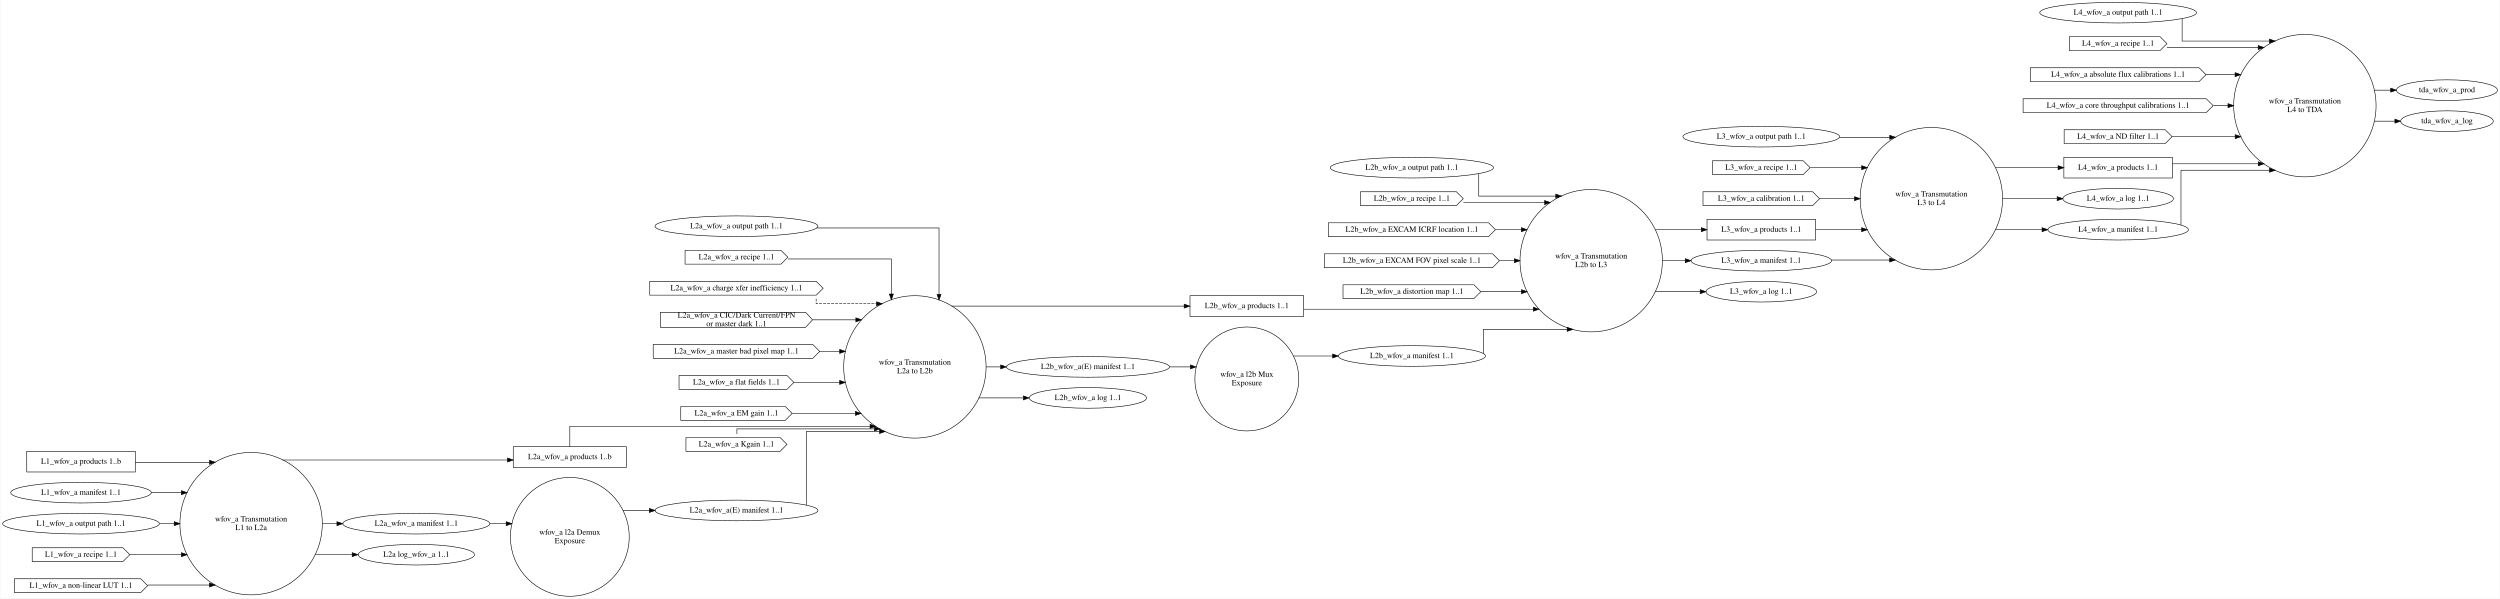
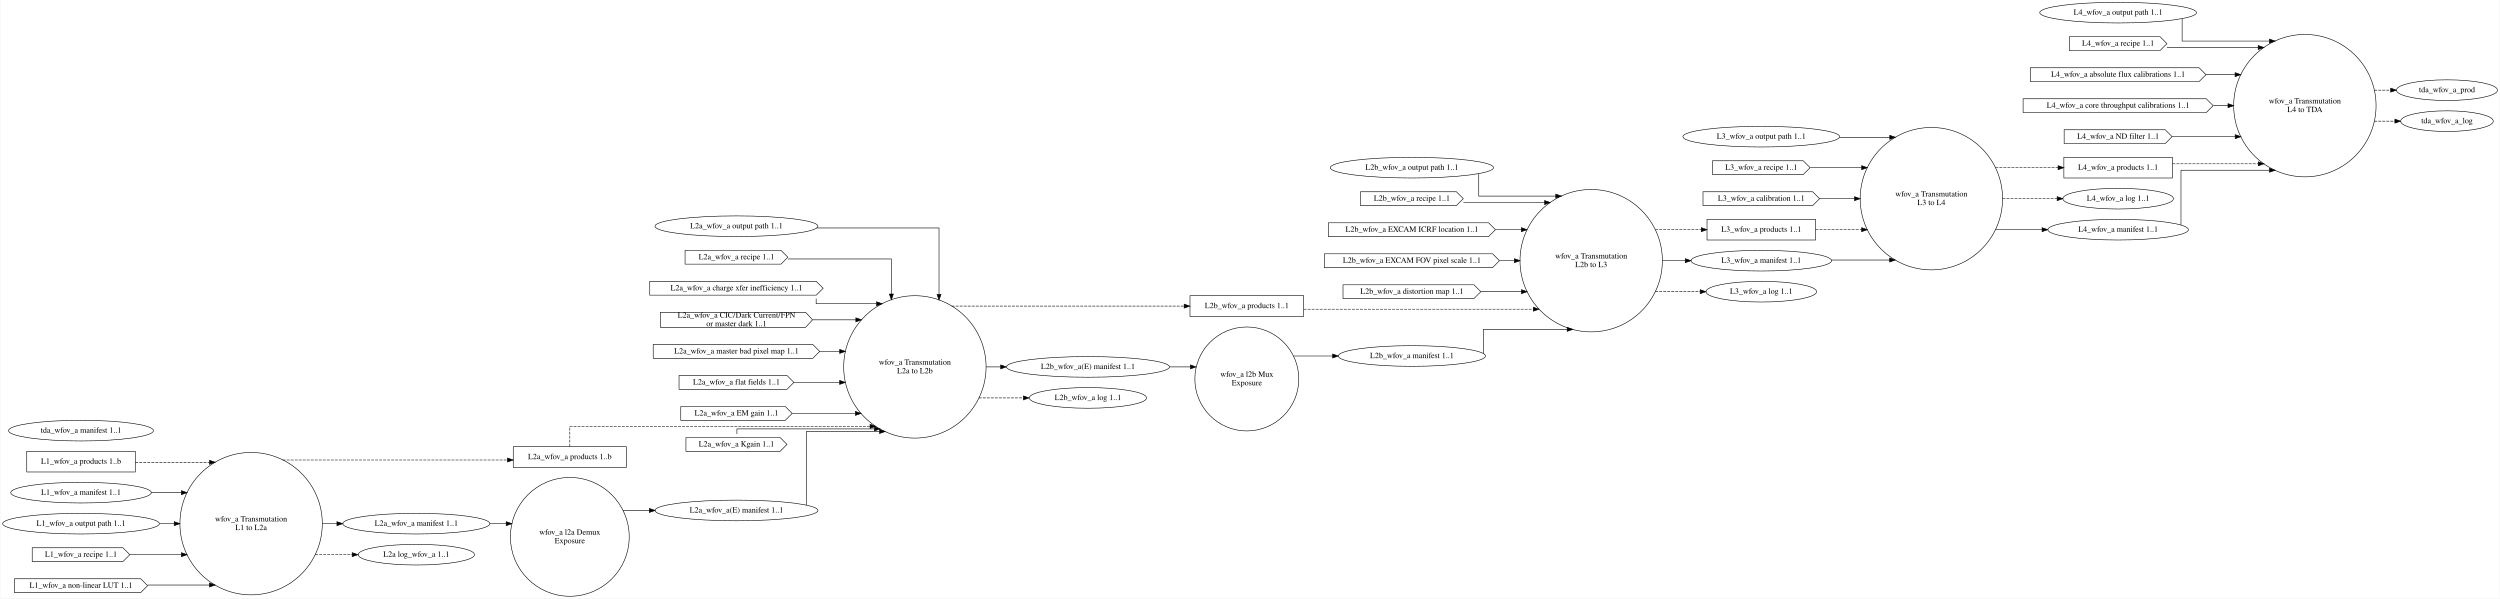
<svg xmlns="http://www.w3.org/2000/svg" width="4353pt" height="1042pt" viewBox="0.00 0.00 4352.80 1042.24">
  <g id="graph0" class="graph" transform="scale(1 1) rotate(0) translate(4 1038.24)">
    <polygon fill="white" stroke="transparent" points="-4,4 -4,-1038.24 4348.8,-1038.24 4348.8,4 -4,4" />
    <g id="node1" class="node">
      <ellipse fill="none" stroke="black" cx="432.72" cy="-126.24" rx="123.99" ry="123.99" />
      <text text-anchor="middle" x="432.72" y="-130.04" font-family="Times,serif" font-size="14.00">wfov_a Transmutation</text>
      <text text-anchor="middle" x="432.72" y="-115.04" font-family="Times,serif" font-size="14.00">L1 to L2a</text>
    </g>
    <g id="node13" class="node">
      <polygon fill="none" stroke="black" points="1086.28,-260.24 889.28,-260.24 889.28,-224.24 1086.28,-224.24 1086.28,-260.24" />
      <text text-anchor="middle" x="987.78" y="-238.54" font-family="Times,serif" font-size="14.00">L2a_wfov_a products 1..b</text>
    </g>
    <g id="edge6" class="edge">
-       <path fill="none" stroke="black" d="M487.71,-237.11C487.71,-237.11 879.21,-237.11 879.21,-237.11" />
+       <path fill="none" stroke="black" stroke-dasharray="5,2" d="M487.71,-237.11C487.71,-237.11 879.21,-237.11 879.21,-237.11" />
      <polygon fill="black" stroke="black" points="879.21,-240.61 889.21,-237.11 879.2,-233.61 879.21,-240.61" />
    </g>
    <g id="node14" class="node">
      <ellipse fill="none" stroke="black" cx="720.5" cy="-126.24" rx="128.08" ry="18" />
      <text text-anchor="middle" x="720.5" y="-122.54" font-family="Times,serif" font-size="14.00">L2a_wfov_a manifest 1..1</text>
    </g>
    <g id="edge7" class="edge">
      <path fill="none" stroke="black" d="M556.85,-126.24C556.85,-126.24 582.21,-126.24 582.21,-126.24" />
      <polygon fill="black" stroke="black" points="582.21,-129.74 592.21,-126.24 582.21,-122.74 582.21,-129.74" />
    </g>
    <g id="node23" class="node">
      <ellipse fill="none" stroke="black" cx="720.5" cy="-72.24" rx="101.28" ry="18" />
      <text text-anchor="middle" x="720.5" y="-68.54" font-family="Times,serif" font-size="14.00">L2a log_wfov_a 1..1</text>
    </g>
    <g id="edge8" class="edge">
-       <path fill="none" stroke="black" d="M544.4,-72.24C544.4,-72.24 608.76,-72.24 608.76,-72.24" />
+       <path fill="none" stroke="black" stroke-dasharray="5,2" d="M544.4,-72.24C544.4,-72.24 608.76,-72.24 608.76,-72.24" />
      <polygon fill="black" stroke="black" points="608.76,-75.74 618.76,-72.24 608.76,-68.74 608.76,-75.74" />
    </g>
    <g id="node2" class="node">
      <ellipse fill="none" stroke="black" cx="987.78" cy="-103.24" rx="103.48" ry="103.48" />
      <text text-anchor="middle" x="987.78" y="-107.04" font-family="Times,serif" font-size="14.00">wfov_a l2a Demux</text>
      <text text-anchor="middle" x="987.78" y="-92.04" font-family="Times,serif" font-size="14.00">Exposure</text>
    </g>
    <g id="node24" class="node">
      <ellipse fill="none" stroke="black" cx="1278.02" cy="-149.24" rx="141.88" ry="18" />
      <text text-anchor="middle" x="1278.02" y="-145.54" font-family="Times,serif" font-size="14.00">L2a_wfov_a(E) manifest 1..1</text>
    </g>
    <g id="edge22" class="edge">
      <path fill="none" stroke="black" d="M1080.41,-149.24C1080.41,-149.24 1126.28,-149.24 1126.28,-149.24" />
      <polygon fill="black" stroke="black" points="1126.28,-152.74 1136.28,-149.24 1126.28,-145.74 1126.28,-152.74" />
    </g>
    <g id="node3" class="node">
      <ellipse fill="none" stroke="black" cx="1588.76" cy="-399.24" rx="123.99" ry="123.99" />
      <text text-anchor="middle" x="1588.76" y="-403.04" font-family="Times,serif" font-size="14.00">wfov_a Transmutation</text>
      <text text-anchor="middle" x="1588.76" y="-388.04" font-family="Times,serif" font-size="14.00">L2a to L2b</text>
    </g>
    <g id="node25" class="node">
      <polygon fill="none" stroke="black" points="2265.88,-523.24 2067.88,-523.24 2067.88,-487.24 2265.88,-487.24 2265.88,-523.24" />
      <text text-anchor="middle" x="2166.88" y="-501.54" font-family="Times,serif" font-size="14.00">L2b_wfov_a products 1..1</text>
    </g>
    <g id="edge18" class="edge">
-       <path fill="none" stroke="black" d="M1652.84,-505.11C1652.84,-505.11 2057.75,-505.11 2057.75,-505.11" />
+       <path fill="none" stroke="black" stroke-dasharray="5,2" d="M1652.84,-505.11C1652.84,-505.11 2057.75,-505.11 2057.75,-505.11" />
      <polygon fill="black" stroke="black" points="2057.75,-508.61 2067.75,-505.11 2057.75,-501.61 2057.75,-508.61" />
    </g>
    <g id="node32" class="node">
      <ellipse fill="none" stroke="black" cx="1890.19" cy="-399.24" rx="141.88" ry="18" />
      <text text-anchor="middle" x="1890.19" y="-395.54" font-family="Times,serif" font-size="14.00">L2b_wfov_a(E) manifest 1..1</text>
    </g>
    <g id="edge19" class="edge">
      <path fill="none" stroke="black" d="M1712.67,-399.24C1712.67,-399.24 1738.12,-399.24 1738.12,-399.24" />
      <polygon fill="black" stroke="black" points="1738.12,-402.74 1748.12,-399.24 1738.12,-395.74 1738.12,-402.74" />
    </g>
    <g id="node33" class="node">
      <ellipse fill="none" stroke="black" cx="1890.19" cy="-345.24" rx="102.08" ry="18" />
      <text text-anchor="middle" x="1890.19" y="-341.54" font-family="Times,serif" font-size="14.00">L2b_wfov_a log 1..1</text>
    </g>
    <g id="edge20" class="edge">
-       <path fill="none" stroke="black" d="M1700.14,-345.24C1700.14,-345.24 1777.74,-345.24 1777.74,-345.24" />
+       <path fill="none" stroke="black" stroke-dasharray="5,2" d="M1700.14,-345.24C1700.14,-345.24 1777.74,-345.24 1777.74,-345.24" />
      <polygon fill="black" stroke="black" points="1777.74,-348.74 1787.74,-345.24 1777.74,-341.74 1777.74,-348.74" />
    </g>
    <g id="node4" class="node">
      <ellipse fill="none" stroke="black" cx="2166.88" cy="-378.24" rx="90.52" ry="90.52" />
      <text text-anchor="middle" x="2166.88" y="-382.04" font-family="Times,serif" font-size="14.00">wfov_a l2b Mux</text>
      <text text-anchor="middle" x="2166.88" y="-367.04" font-family="Times,serif" font-size="14.00">Exposure</text>
    </g>
    <g id="node26" class="node">
      <ellipse fill="none" stroke="black" cx="2454.38" cy="-418.24" rx="128.08" ry="18" />
      <text text-anchor="middle" x="2454.38" y="-414.54" font-family="Times,serif" font-size="14.00">L2b_wfov_a manifest 1..1</text>
    </g>
    <g id="edge25" class="edge">
      <path fill="none" stroke="black" d="M2248.11,-418.24C2248.11,-418.24 2316.3,-418.24 2316.3,-418.24" />
      <polygon fill="black" stroke="black" points="2316.3,-421.74 2326.3,-418.24 2316.3,-414.74 2316.3,-421.74" />
    </g>
    <g id="node5" class="node">
      <ellipse fill="none" stroke="black" cx="2766.62" cy="-584.24" rx="123.99" ry="123.99" />
      <text text-anchor="middle" x="2766.62" y="-588.04" font-family="Times,serif" font-size="14.00">wfov_a Transmutation</text>
      <text text-anchor="middle" x="2766.62" y="-573.04" font-family="Times,serif" font-size="14.00">L2b to L3</text>
    </g>
    <g id="node34" class="node">
      <polygon fill="none" stroke="black" points="3157.35,-656.24 2968.35,-656.24 2968.35,-620.24 3157.35,-620.24 3157.35,-656.24" />
      <text text-anchor="middle" x="3062.85" y="-634.54" font-family="Times,serif" font-size="14.00">L3_wfov_a products 1..1</text>
    </g>
    <g id="edge33" class="edge">
-       <path fill="none" stroke="black" d="M2878.19,-638.24C2878.19,-638.24 2958.33,-638.24 2958.33,-638.24" />
+       <path fill="none" stroke="black" stroke-dasharray="5,2" d="M2878.19,-638.24C2878.19,-638.24 2958.33,-638.24 2958.33,-638.24" />
      <polygon fill="black" stroke="black" points="2958.33,-641.74 2968.33,-638.24 2958.33,-634.74 2958.33,-641.74" />
    </g>
    <g id="node36" class="node">
      <ellipse fill="none" stroke="black" cx="3062.85" cy="-584.24" rx="122.38" ry="18" />
      <text text-anchor="middle" x="3062.85" y="-580.54" font-family="Times,serif" font-size="14.00">L3_wfov_a manifest 1..1</text>
    </g>
    <g id="edge34" class="edge">
      <path fill="none" stroke="black" d="M2890.53,-584.24C2890.53,-584.24 2930.39,-584.24 2930.39,-584.24" />
      <polygon fill="black" stroke="black" points="2930.39,-587.74 2940.39,-584.24 2930.39,-580.74 2930.39,-587.74" />
    </g>
    <g id="node39" class="node">
      <ellipse fill="none" stroke="black" cx="3062.85" cy="-530.24" rx="96.38" ry="18" />
      <text text-anchor="middle" x="3062.85" y="-526.54" font-family="Times,serif" font-size="14.00">L3_wfov_a log 1..1</text>
    </g>
    <g id="edge35" class="edge">
-       <path fill="none" stroke="black" d="M2878.19,-530.24C2878.19,-530.24 2956.42,-530.24 2956.42,-530.24" />
+       <path fill="none" stroke="black" stroke-dasharray="5,2" d="M2878.19,-530.24C2878.19,-530.24 2956.42,-530.24 2956.42,-530.24" />
      <polygon fill="black" stroke="black" points="2956.42,-533.74 2966.42,-530.24 2956.42,-526.74 2956.42,-533.74" />
    </g>
    <g id="node6" class="node">
      <ellipse fill="none" stroke="black" cx="3359.08" cy="-692.24" rx="123.99" ry="123.99" />
      <text text-anchor="middle" x="3359.08" y="-696.04" font-family="Times,serif" font-size="14.00">wfov_a Transmutation</text>
      <text text-anchor="middle" x="3359.08" y="-681.04" font-family="Times,serif" font-size="14.00">L3 to L4</text>
    </g>
    <g id="node40" class="node">
      <polygon fill="none" stroke="black" points="3778.83,-764.24 3589.83,-764.24 3589.83,-728.24 3778.83,-728.24 3778.83,-764.24" />
      <text text-anchor="middle" x="3684.33" y="-742.54" font-family="Times,serif" font-size="14.00">L4_wfov_a products 1..1</text>
    </g>
    <g id="edge41" class="edge">
-       <path fill="none" stroke="black" d="M3470.56,-746.24C3470.56,-746.24 3579.78,-746.24 3579.78,-746.24" />
+       <path fill="none" stroke="black" stroke-dasharray="5,2" d="M3470.56,-746.24C3470.56,-746.24 3579.78,-746.24 3579.78,-746.24" />
      <polygon fill="black" stroke="black" points="3579.78,-749.74 3589.78,-746.24 3579.78,-742.74 3579.78,-749.74" />
    </g>
    <g id="node42" class="node">
      <ellipse fill="none" stroke="black" cx="3684.33" cy="-692.24" rx="96.38" ry="18" />
      <text text-anchor="middle" x="3684.33" y="-688.54" font-family="Times,serif" font-size="14.00">L4_wfov_a log 1..1</text>
    </g>
    <g id="edge42" class="edge">
-       <path fill="none" stroke="black" d="M3482.97,-692.24C3482.97,-692.24 3578.1,-692.24 3578.1,-692.24" />
+       <path fill="none" stroke="black" stroke-dasharray="5,2" d="M3482.97,-692.24C3482.97,-692.24 3578.1,-692.24 3578.1,-692.24" />
      <polygon fill="black" stroke="black" points="3578.1,-695.74 3588.1,-692.24 3578.1,-688.74 3578.1,-695.74" />
    </g>
    <g id="node43" class="node">
      <ellipse fill="none" stroke="black" cx="3684.33" cy="-638.24" rx="122.38" ry="18" />
      <text text-anchor="middle" x="3684.33" y="-634.54" font-family="Times,serif" font-size="14.00">L4_wfov_a manifest 1..1</text>
    </g>
    <g id="edge43" class="edge">
      <path fill="none" stroke="black" d="M3470.56,-638.24C3470.56,-638.24 3551.86,-638.24 3551.86,-638.24" />
      <polygon fill="black" stroke="black" points="3551.86,-641.74 3561.86,-638.24 3551.86,-634.74 3551.86,-641.74" />
    </g>
    <g id="node7" class="node">
      <ellipse fill="none" stroke="black" cx="4009.57" cy="-854.24" rx="123.99" ry="123.99" />
      <text text-anchor="middle" x="4009.57" y="-858.04" font-family="Times,serif" font-size="14.00">wfov_a Transmutation</text>
      <text text-anchor="middle" x="4009.57" y="-843.04" font-family="Times,serif" font-size="14.00">L4 to TDA</text>
    </g>
-     <g id="node48" class="node">
+     <g id="node49" class="node">
      <ellipse fill="none" stroke="black" cx="4257.06" cy="-881.24" rx="87.99" ry="18" />
      <text text-anchor="middle" x="4257.06" y="-877.54" font-family="Times,serif" font-size="14.00">tda_wfov_a_prod</text>
    </g>
    <g id="edge51" class="edge">
-       <path fill="none" stroke="black" d="M4130.42,-881.24C4130.42,-881.24 4158.99,-881.24 4158.99,-881.24" />
+       <path fill="none" stroke="black" stroke-dasharray="5,2" d="M4130.42,-881.24C4130.42,-881.24 4158.99,-881.24 4158.99,-881.24" />
      <polygon fill="black" stroke="black" points="4158.99,-884.74 4168.99,-881.24 4158.99,-877.74 4158.99,-884.74" />
    </g>
-     <g id="node49" class="node">
+     <g id="node50" class="node">
      <ellipse fill="none" stroke="black" cx="4257.06" cy="-827.24" rx="80.69" ry="18" />
      <text text-anchor="middle" x="4257.06" y="-823.54" font-family="Times,serif" font-size="14.00">tda_wfov_a_log</text>
    </g>
    <g id="edge52" class="edge">
-       <path fill="none" stroke="black" d="M4130.42,-827.24C4130.42,-827.24 4166.36,-827.24 4166.36,-827.24" />
+       <path fill="none" stroke="black" stroke-dasharray="5,2" d="M4130.42,-827.24C4130.42,-827.24 4166.36,-827.24 4166.36,-827.24" />
      <polygon fill="black" stroke="black" points="4166.36,-830.74 4176.36,-827.24 4166.36,-823.74 4166.36,-830.74" />
    </g>
    <g id="node8" class="node">
      <polygon fill="none" stroke="black" points="230.99,-252.24 41.99,-252.24 41.99,-216.24 230.99,-216.24 230.99,-252.24" />
      <text text-anchor="middle" x="136.49" y="-230.54" font-family="Times,serif" font-size="14.00">L1_wfov_a products 1..b</text>
    </g>
    <g id="edge1" class="edge">
-       <path fill="none" stroke="black" d="M231.03,-233.11C231.03,-233.11 360.33,-233.11 360.33,-233.11" />
+       <path fill="none" stroke="black" stroke-dasharray="5,2" d="M231.03,-233.11C231.03,-233.11 360.33,-233.11 360.33,-233.11" />
      <polygon fill="black" stroke="black" points="360.33,-236.61 370.33,-233.11 360.33,-229.61 360.33,-236.61" />
    </g>
    <g id="node9" class="node">
      <ellipse fill="none" stroke="black" cx="136.49" cy="-180.24" rx="122.38" ry="18" />
      <text text-anchor="middle" x="136.49" y="-176.54" font-family="Times,serif" font-size="14.00">L1_wfov_a manifest 1..1</text>
    </g>
    <g id="edge2" class="edge">
      <path fill="none" stroke="black" d="M258.69,-180.24C258.69,-180.24 311.25,-180.24 311.25,-180.24" />
      <polygon fill="black" stroke="black" points="311.25,-183.74 321.25,-180.24 311.25,-176.74 311.25,-183.74" />
    </g>
    <g id="node10" class="node">
      <ellipse fill="none" stroke="black" cx="136.49" cy="-126.24" rx="136.48" ry="18" />
      <text text-anchor="middle" x="136.49" y="-122.54" font-family="Times,serif" font-size="14.00">L1_wfov_a output path 1..1</text>
    </g>
    <g id="edge3" class="edge">
      <path fill="none" stroke="black" d="M273.33,-126.24C273.33,-126.24 298.79,-126.24 298.79,-126.24" />
      <polygon fill="black" stroke="black" points="298.79,-129.74 308.79,-126.24 298.79,-122.74 298.79,-129.74" />
    </g>
    <g id="node11" class="node">
      <polygon fill="none" stroke="black" points="209.49,-84.24 51.49,-84.24 51.49,-60.24 209.49,-60.24 221.49,-72.24 209.49,-84.24" />
      <text text-anchor="middle" x="136.49" y="-68.54" font-family="Times,serif" font-size="14.00">L1_wfov_a recipe 1..1</text>
    </g>
    <g id="edge4" class="edge">
      <path fill="none" stroke="black" d="M221.77,-72.24C221.77,-72.24 311.28,-72.24 311.28,-72.24" />
      <polygon fill="black" stroke="black" points="311.28,-75.74 321.28,-72.24 311.28,-68.74 311.28,-75.74" />
    </g>
    <g id="node12" class="node">
      <polygon fill="none" stroke="black" points="240.49,-30.24 20.49,-30.24 20.49,-6.24 240.49,-6.24 252.49,-18.24 240.49,-30.24" />
      <text text-anchor="middle" x="136.49" y="-14.54" font-family="Times,serif" font-size="14.00">L1_wfov_a non-linear LUT 1..1</text>
    </g>
    <g id="edge5" class="edge">
      <path fill="none" stroke="black" d="M252.72,-19.37C252.72,-19.37 360.15,-19.37 360.15,-19.37" />
      <polygon fill="black" stroke="black" points="360.15,-22.87 370.15,-19.37 360.15,-15.87 360.15,-22.87" />
    </g>
    <g id="edge9" class="edge">
-       <path fill="none" stroke="black" d="M987.8,-260.35C987.8,-275.87 987.8,-295.74 987.8,-295.74 987.8,-295.74 1510.7,-295.74 1510.7,-295.74" />
+       <path fill="none" stroke="black" stroke-dasharray="5,2" d="M987.8,-260.35C987.8,-275.87 987.8,-295.74 987.8,-295.74 987.8,-295.74 1510.7,-295.74 1510.7,-295.74" />
      <polygon fill="black" stroke="black" points="1510.7,-299.24 1520.7,-295.74 1510.7,-292.24 1510.7,-299.24" />
    </g>
    <g id="edge21" class="edge">
      <path fill="none" stroke="black" d="M848.66,-126.24C848.66,-126.24 876.97,-126.24 876.97,-126.24" />
      <polygon fill="black" stroke="black" points="876.97,-129.74 886.97,-126.24 876.97,-122.74 876.97,-129.74" />
    </g>
    <g id="node15" class="node">
      <ellipse fill="none" stroke="black" cx="1278.02" cy="-644.24" rx="141.88" ry="18" />
      <text text-anchor="middle" x="1278.02" y="-640.54" font-family="Times,serif" font-size="14.00">L2a_wfov_a output path 1..1</text>
    </g>
    <g id="edge10" class="edge">
      <path fill="none" stroke="black" d="M1417.95,-641.24C1516.45,-641.24 1630.8,-641.24 1630.8,-641.24 1630.8,-641.24 1630.8,-525.63 1630.8,-525.63" />
      <polygon fill="black" stroke="black" points="1634.3,-525.63 1630.8,-515.63 1627.3,-525.63 1634.3,-525.63" />
    </g>
    <g id="node16" class="node">
      <polygon fill="none" stroke="black" points="1355.52,-602.24 1188.52,-602.24 1188.52,-578.24 1355.52,-578.24 1367.52,-590.24 1355.52,-602.24" />
      <text text-anchor="middle" x="1278.02" y="-586.54" font-family="Times,serif" font-size="14.00">L2a_wfov_a recipe 1..1</text>
    </g>
    <g id="edge11" class="edge">
      <path fill="none" stroke="black" d="M1367.85,-587.24C1446.33,-587.24 1547.8,-587.24 1547.8,-587.24 1547.8,-587.24 1547.8,-526.16 1547.8,-526.16" />
      <polygon fill="black" stroke="black" points="1551.3,-526.16 1547.8,-516.16 1544.3,-526.16 1551.3,-526.16" />
    </g>
    <g id="node17" class="node">
      <polygon fill="none" stroke="black" points="1417.02,-548.24 1127.02,-548.24 1127.02,-524.24 1417.02,-524.24 1429.02,-536.24 1417.02,-548.24" />
      <text text-anchor="middle" x="1278.02" y="-532.54" font-family="Times,serif" font-size="14.00">L2a_wfov_a charge xfer inefficiency 1..1</text>
    </g>
    <g id="edge12" class="edge">
-       <path fill="none" stroke="black" stroke-dasharray="5,2" d="M1416.8,-518.08C1416.8,-513.19 1416.8,-509.24 1416.8,-509.24 1416.8,-509.24 1521.98,-509.24 1521.98,-509.24" />
+       <path fill="none" stroke="black" d="M1416.8,-518.08C1416.8,-513.19 1416.8,-509.24 1416.8,-509.24 1416.8,-509.24 1521.98,-509.24 1521.98,-509.24" />
      <polygon fill="black" stroke="black" points="1521.98,-512.74 1531.98,-509.24 1521.98,-505.74 1521.98,-512.74" />
    </g>
    <g id="node18" class="node">
      <polygon fill="none" stroke="black" points="1398.52,-494.24 1145.52,-494.24 1145.52,-468.24 1398.52,-468.24 1410.52,-481.24 1398.52,-494.24" />
      <text text-anchor="middle" x="1278.02" y="-485.04" font-family="Times,serif" font-size="14.00">L2a_wfov_a CIC/Dark Current/FPN</text>
      <text text-anchor="middle" x="1278.02" y="-470.04" font-family="Times,serif" font-size="14.00"> or master dark 1..1</text>
    </g>
    <g id="edge13" class="edge">
      <path fill="none" stroke="black" d="M1410.7,-481.24C1410.7,-481.24 1485.94,-481.24 1485.94,-481.24" />
      <polygon fill="black" stroke="black" points="1485.94,-484.74 1495.94,-481.24 1485.94,-477.74 1485.94,-484.74" />
    </g>
    <g id="node19" class="node">
      <polygon fill="none" stroke="black" points="1411.02,-438.24 1133.02,-438.24 1133.02,-414.24 1411.02,-414.24 1423.02,-426.24 1411.02,-438.24" />
      <text text-anchor="middle" x="1278.02" y="-422.54" font-family="Times,serif" font-size="14.00">L2a_wfov_a master bad pixel map 1..1</text>
    </g>
    <g id="edge14" class="edge">
      <path fill="none" stroke="black" d="M1423.38,-426.24C1423.38,-426.24 1457.75,-426.24 1457.75,-426.24" />
      <polygon fill="black" stroke="black" points="1457.75,-429.74 1467.75,-426.24 1457.75,-422.74 1457.75,-429.74" />
    </g>
    <g id="node20" class="node">
      <polygon fill="none" stroke="black" points="1366.02,-384.24 1178.02,-384.24 1178.02,-360.24 1366.02,-360.24 1378.02,-372.24 1366.02,-384.24" />
      <text text-anchor="middle" x="1278.02" y="-368.54" font-family="Times,serif" font-size="14.00">L2a_wfov_a flat fields 1..1</text>
    </g>
    <g id="edge15" class="edge">
      <path fill="none" stroke="black" d="M1378.05,-372.24C1378.05,-372.24 1457.72,-372.24 1457.72,-372.24" />
      <polygon fill="black" stroke="black" points="1457.72,-375.74 1467.72,-372.24 1457.72,-368.74 1457.72,-375.74" />
    </g>
    <g id="node21" class="node">
      <polygon fill="none" stroke="black" points="1363.02,-330.24 1181.02,-330.24 1181.02,-306.24 1363.02,-306.24 1375.02,-318.24 1363.02,-330.24" />
      <text text-anchor="middle" x="1278.02" y="-314.54" font-family="Times,serif" font-size="14.00">L2a_wfov_a EM gain 1..1</text>
    </g>
    <g id="edge16" class="edge">
      <path fill="none" stroke="black" d="M1375.06,-318.24C1375.06,-318.24 1485.11,-318.24 1485.11,-318.24" />
      <polygon fill="black" stroke="black" points="1485.11,-321.74 1495.11,-318.24 1485.11,-314.74 1485.11,-321.74" />
    </g>
    <g id="node22" class="node">
      <polygon fill="none" stroke="black" points="1354.02,-276.24 1190.02,-276.24 1190.02,-252.24 1354.02,-252.24 1366.02,-264.24 1354.02,-276.24" />
      <text text-anchor="middle" x="1278.02" y="-260.54" font-family="Times,serif" font-size="14.00">L2a_wfov_a Kgain 1..1</text>
    </g>
    <g id="edge17" class="edge">
      <path fill="none" stroke="black" d="M1278.8,-282.4C1278.8,-287.28 1278.8,-291.24 1278.8,-291.24 1278.8,-291.24 1518.26,-291.24 1518.26,-291.24" />
      <polygon fill="black" stroke="black" points="1518.26,-294.74 1528.26,-291.24 1518.26,-287.74 1518.26,-294.74" />
    </g>
    <g id="edge23" class="edge">
      <path fill="none" stroke="black" d="M1399.8,-158.69C1399.8,-189.75 1399.8,-286.74 1399.8,-286.74 1399.8,-286.74 1527.13,-286.74 1527.13,-286.74" />
      <polygon fill="black" stroke="black" points="1527.13,-290.24 1537.13,-286.74 1527.13,-283.24 1527.13,-290.24" />
    </g>
    <g id="edge26" class="edge">
-       <path fill="none" stroke="black" d="M2265.91,-499.74C2265.91,-499.74 2665.79,-499.74 2665.79,-499.74" />
+       <path fill="none" stroke="black" stroke-dasharray="5,2" d="M2265.91,-499.74C2265.91,-499.74 2665.79,-499.74 2665.79,-499.74" />
      <polygon fill="black" stroke="black" points="2665.79,-503.24 2675.79,-499.74 2665.79,-496.24 2665.79,-503.24" />
    </g>
    <g id="edge27" class="edge">
      <path fill="none" stroke="black" d="M2578.8,-422.52C2578.8,-434 2578.8,-464.62 2578.8,-464.62 2578.8,-464.62 2724.76,-464.62 2724.76,-464.62" />
      <polygon fill="black" stroke="black" points="2724.76,-468.12 2734.76,-464.62 2724.76,-461.12 2724.76,-468.12" />
    </g>
    <g id="node27" class="node">
      <ellipse fill="none" stroke="black" cx="2454.38" cy="-746.24" rx="142.17" ry="18" />
      <text text-anchor="middle" x="2454.38" y="-742.54" font-family="Times,serif" font-size="14.00">L2b_wfov_a output path 1..1</text>
    </g>
    <g id="edge28" class="edge">
      <path fill="none" stroke="black" d="M2570.8,-735.74C2570.8,-721.21 2570.8,-696.73 2570.8,-696.73 2570.8,-696.73 2704.92,-696.73 2704.92,-696.73" />
      <polygon fill="black" stroke="black" points="2704.92,-700.23 2714.92,-696.73 2704.92,-693.23 2704.92,-700.23" />
    </g>
    <g id="node28" class="node">
      <polygon fill="none" stroke="black" points="2531.88,-704.24 2364.88,-704.24 2364.88,-680.24 2531.88,-680.24 2543.88,-692.24 2531.88,-704.24" />
      <text text-anchor="middle" x="2454.38" y="-688.54" font-family="Times,serif" font-size="14.00">L2b_wfov_a recipe 1..1</text>
    </g>
    <g id="edge29" class="edge">
      <path fill="none" stroke="black" d="M2544.27,-685.49C2544.27,-685.49 2685.4,-685.49 2685.4,-685.49" />
      <polygon fill="black" stroke="black" points="2685.4,-688.99 2695.4,-685.49 2685.4,-681.99 2685.4,-688.99" />
    </g>
    <g id="node29" class="node">
      <polygon fill="none" stroke="black" points="2587.88,-650.24 2308.88,-650.24 2308.88,-626.24 2587.88,-626.24 2599.88,-638.24 2587.88,-650.24" />
      <text text-anchor="middle" x="2454.38" y="-634.54" font-family="Times,serif" font-size="14.00">L2b_wfov_a EXCAM ICRF location 1..1</text>
    </g>
    <g id="edge30" class="edge">
      <path fill="none" stroke="black" d="M2599.99,-638.24C2599.99,-638.24 2644.87,-638.24 2644.87,-638.24" />
      <polygon fill="black" stroke="black" points="2644.87,-641.74 2654.87,-638.24 2644.87,-634.74 2644.87,-641.74" />
    </g>
    <g id="node30" class="node">
      <polygon fill="none" stroke="black" points="2594.88,-596.24 2301.88,-596.24 2301.88,-572.24 2594.88,-572.24 2606.88,-584.24 2594.88,-596.24" />
      <text text-anchor="middle" x="2454.38" y="-580.54" font-family="Times,serif" font-size="14.00">L2b_wfov_a EXCAM FOV pixel scale 1..1</text>
    </g>
    <g id="edge31" class="edge">
      <path fill="none" stroke="black" d="M2607.3,-584.24C2607.3,-584.24 2632.79,-584.24 2632.79,-584.24" />
      <polygon fill="black" stroke="black" points="2632.79,-587.74 2642.79,-584.24 2632.79,-580.74 2632.79,-587.74" />
    </g>
    <g id="node31" class="node">
      <polygon fill="none" stroke="black" points="2562.38,-542.24 2334.38,-542.24 2334.38,-518.24 2562.38,-518.24 2574.38,-530.24 2562.38,-542.24" />
      <text text-anchor="middle" x="2454.38" y="-526.54" font-family="Times,serif" font-size="14.00">L2b_wfov_a distortion map 1..1</text>
    </g>
    <g id="edge32" class="edge">
      <path fill="none" stroke="black" d="M2574.65,-530.24C2574.65,-530.24 2645.11,-530.24 2645.11,-530.24" />
      <polygon fill="black" stroke="black" points="2645.11,-533.74 2655.11,-530.24 2645.11,-526.74 2645.11,-533.74" />
    </g>
    <g id="edge24" class="edge">
      <path fill="none" stroke="black" d="M2032.18,-399.24C2032.18,-399.24 2068.54,-399.24 2068.54,-399.24" />
      <polygon fill="black" stroke="black" points="2068.54,-402.74 2078.54,-399.24 2068.54,-395.74 2068.54,-402.74" />
    </g>
    <g id="edge36" class="edge">
-       <path fill="none" stroke="black" d="M3157.4,-638.24C3157.4,-638.24 3237.6,-638.24 3237.6,-638.24" />
+       <path fill="none" stroke="black" stroke-dasharray="5,2" d="M3157.4,-638.24C3157.4,-638.24 3237.6,-638.24 3237.6,-638.24" />
      <polygon fill="black" stroke="black" points="3237.6,-641.74 3247.6,-638.24 3237.6,-634.74 3237.6,-641.74" />
    </g>
    <g id="node35" class="node">
      <ellipse fill="none" stroke="black" cx="3062.85" cy="-800.24" rx="136.48" ry="18" />
      <text text-anchor="middle" x="3062.85" y="-796.54" font-family="Times,serif" font-size="14.00">L3_wfov_a output path 1..1</text>
    </g>
    <g id="edge38" class="edge">
      <path fill="none" stroke="black" d="M3199.26,-799.11C3199.26,-799.11 3286.56,-799.11 3286.56,-799.11" />
      <polygon fill="black" stroke="black" points="3286.56,-802.61 3296.56,-799.11 3286.56,-795.61 3286.56,-802.61" />
    </g>
    <g id="edge37" class="edge">
      <path fill="none" stroke="black" d="M3185.05,-585.37C3185.05,-585.37 3286.31,-585.37 3286.31,-585.37" />
      <polygon fill="black" stroke="black" points="3286.31,-588.87 3296.31,-585.37 3286.31,-581.87 3286.31,-588.87" />
    </g>
    <g id="node37" class="node">
      <polygon fill="none" stroke="black" points="3135.85,-758.24 2977.85,-758.24 2977.85,-734.24 3135.85,-734.24 3147.85,-746.24 3135.85,-758.24" />
      <text text-anchor="middle" x="3062.85" y="-742.54" font-family="Times,serif" font-size="14.00">L3_wfov_a recipe 1..1</text>
    </g>
    <g id="edge39" class="edge">
      <path fill="none" stroke="black" d="M3148.14,-746.24C3148.14,-746.24 3237.65,-746.24 3237.65,-746.24" />
      <polygon fill="black" stroke="black" points="3237.65,-749.74 3247.65,-746.24 3237.65,-742.74 3237.65,-749.74" />
    </g>
    <g id="node38" class="node">
      <polygon fill="none" stroke="black" points="3152.35,-704.24 2961.35,-704.24 2961.35,-680.24 3152.35,-680.24 3164.35,-692.24 3152.35,-704.24" />
      <text text-anchor="middle" x="3062.85" y="-688.54" font-family="Times,serif" font-size="14.00">L3_wfov_a calibration 1..1</text>
    </g>
    <g id="edge40" class="edge">
      <path fill="none" stroke="black" d="M3164.38,-692.24C3164.38,-692.24 3225.15,-692.24 3225.15,-692.24" />
      <polygon fill="black" stroke="black" points="3225.15,-695.74 3235.15,-692.24 3225.15,-688.74 3225.15,-695.74" />
    </g>
    <g id="edge44" class="edge">
-       <path fill="none" stroke="black" d="M3778.84,-752.99C3778.84,-752.99 3928.38,-752.99 3928.38,-752.99" />
+       <path fill="none" stroke="black" stroke-dasharray="5,2" d="M3778.84,-752.99C3778.84,-752.99 3928.38,-752.99 3928.38,-752.99" />
      <polygon fill="black" stroke="black" points="3928.38,-756.49 3938.38,-752.99 3928.38,-749.49 3928.38,-756.49" />
    </g>
    <g id="node41" class="node">
      <ellipse fill="none" stroke="black" cx="3684.33" cy="-1016.24" rx="136.48" ry="18" />
      <text text-anchor="middle" x="3684.33" y="-1012.54" font-family="Times,serif" font-size="14.00">L4_wfov_a output path 1..1</text>
    </g>
    <g id="edge46" class="edge">
      <path fill="none" stroke="black" d="M3795.8,-1005.74C3795.8,-991.21 3795.8,-966.73 3795.8,-966.73 3795.8,-966.73 3947.82,-966.73 3947.82,-966.73" />
      <polygon fill="black" stroke="black" points="3947.82,-970.23 3957.82,-966.73 3947.82,-963.23 3947.82,-970.23" />
    </g>
    <g id="edge45" class="edge">
      <path fill="none" stroke="black" d="M3793.8,-646.36C3793.8,-670.76 3793.8,-741.74 3793.8,-741.74 3793.8,-741.74 3947.89,-741.74 3947.89,-741.74" />
      <polygon fill="black" stroke="black" points="3947.89,-745.24 3957.89,-741.74 3947.89,-738.24 3947.89,-745.24" />
    </g>
    <g id="node44" class="node">
      <polygon fill="none" stroke="black" points="3757.33,-974.24 3599.33,-974.24 3599.33,-950.24 3757.33,-950.24 3769.33,-962.24 3757.33,-974.24" />
      <text text-anchor="middle" x="3684.33" y="-958.54" font-family="Times,serif" font-size="14.00">L4_wfov_a recipe 1..1</text>
    </g>
    <g id="edge47" class="edge">
      <path fill="none" stroke="black" d="M3769.36,-955.49C3769.36,-955.49 3928.23,-955.49 3928.23,-955.49" />
      <polygon fill="black" stroke="black" points="3928.23,-958.99 3938.23,-955.49 3928.23,-951.99 3928.23,-958.99" />
    </g>
    <g id="node45" class="node">
      <polygon fill="none" stroke="black" points="3825.33,-920.24 3531.33,-920.24 3531.33,-896.24 3825.33,-896.24 3837.33,-908.24 3825.33,-920.24" />
      <text text-anchor="middle" x="3684.33" y="-904.54" font-family="Times,serif" font-size="14.00">L4_wfov_a absolute flux calibrations 1..1</text>
    </g>
    <g id="edge48" class="edge">
      <path fill="none" stroke="black" d="M3837.43,-908.24C3837.43,-908.24 3888.03,-908.24 3888.03,-908.24" />
      <polygon fill="black" stroke="black" points="3888.03,-911.74 3898.03,-908.24 3888.03,-904.74 3888.03,-911.74" />
    </g>
    <g id="node46" class="node">
      <polygon fill="none" stroke="black" points="3837.83,-866.24 3518.83,-866.24 3518.83,-842.24 3837.83,-842.24 3849.83,-854.24 3837.83,-866.24" />
      <text text-anchor="middle" x="3684.33" y="-850.54" font-family="Times,serif" font-size="14.00">L4_wfov_a core throughput calibrations 1..1</text>
    </g>
    <g id="edge49" class="edge">
      <path fill="none" stroke="black" d="M3850.29,-854.24C3850.29,-854.24 3875.67,-854.24 3875.67,-854.24" />
      <polygon fill="black" stroke="black" points="3875.67,-857.74 3885.67,-854.24 3875.67,-850.74 3875.67,-857.74" />
    </g>
    <g id="node47" class="node">
      <polygon fill="none" stroke="black" points="3766.33,-812.24 3590.33,-812.24 3590.33,-788.24 3766.33,-788.24 3778.33,-800.24 3766.33,-812.24" />
      <text text-anchor="middle" x="3684.33" y="-796.54" font-family="Times,serif" font-size="14.00">L4_wfov_a ND filter 1..1</text>
    </g>
    <g id="edge50" class="edge">
      <path fill="none" stroke="black" d="M3778.4,-800.24C3778.4,-800.24 3888.17,-800.24 3888.17,-800.24" />
      <polygon fill="black" stroke="black" points="3888.17,-803.74 3898.17,-800.24 3888.17,-796.74 3888.17,-803.74" />
    </g>
+     <g id="node48" class="node">
+       <ellipse fill="none" stroke="black" cx="136.49" cy="-288.24" rx="126.18" ry="18" />
+       <text text-anchor="middle" x="136.49" y="-284.54" font-family="Times,serif" font-size="14.00">tda_wfov_a manifest 1..1</text>
+     </g>
  </g>
</svg>
